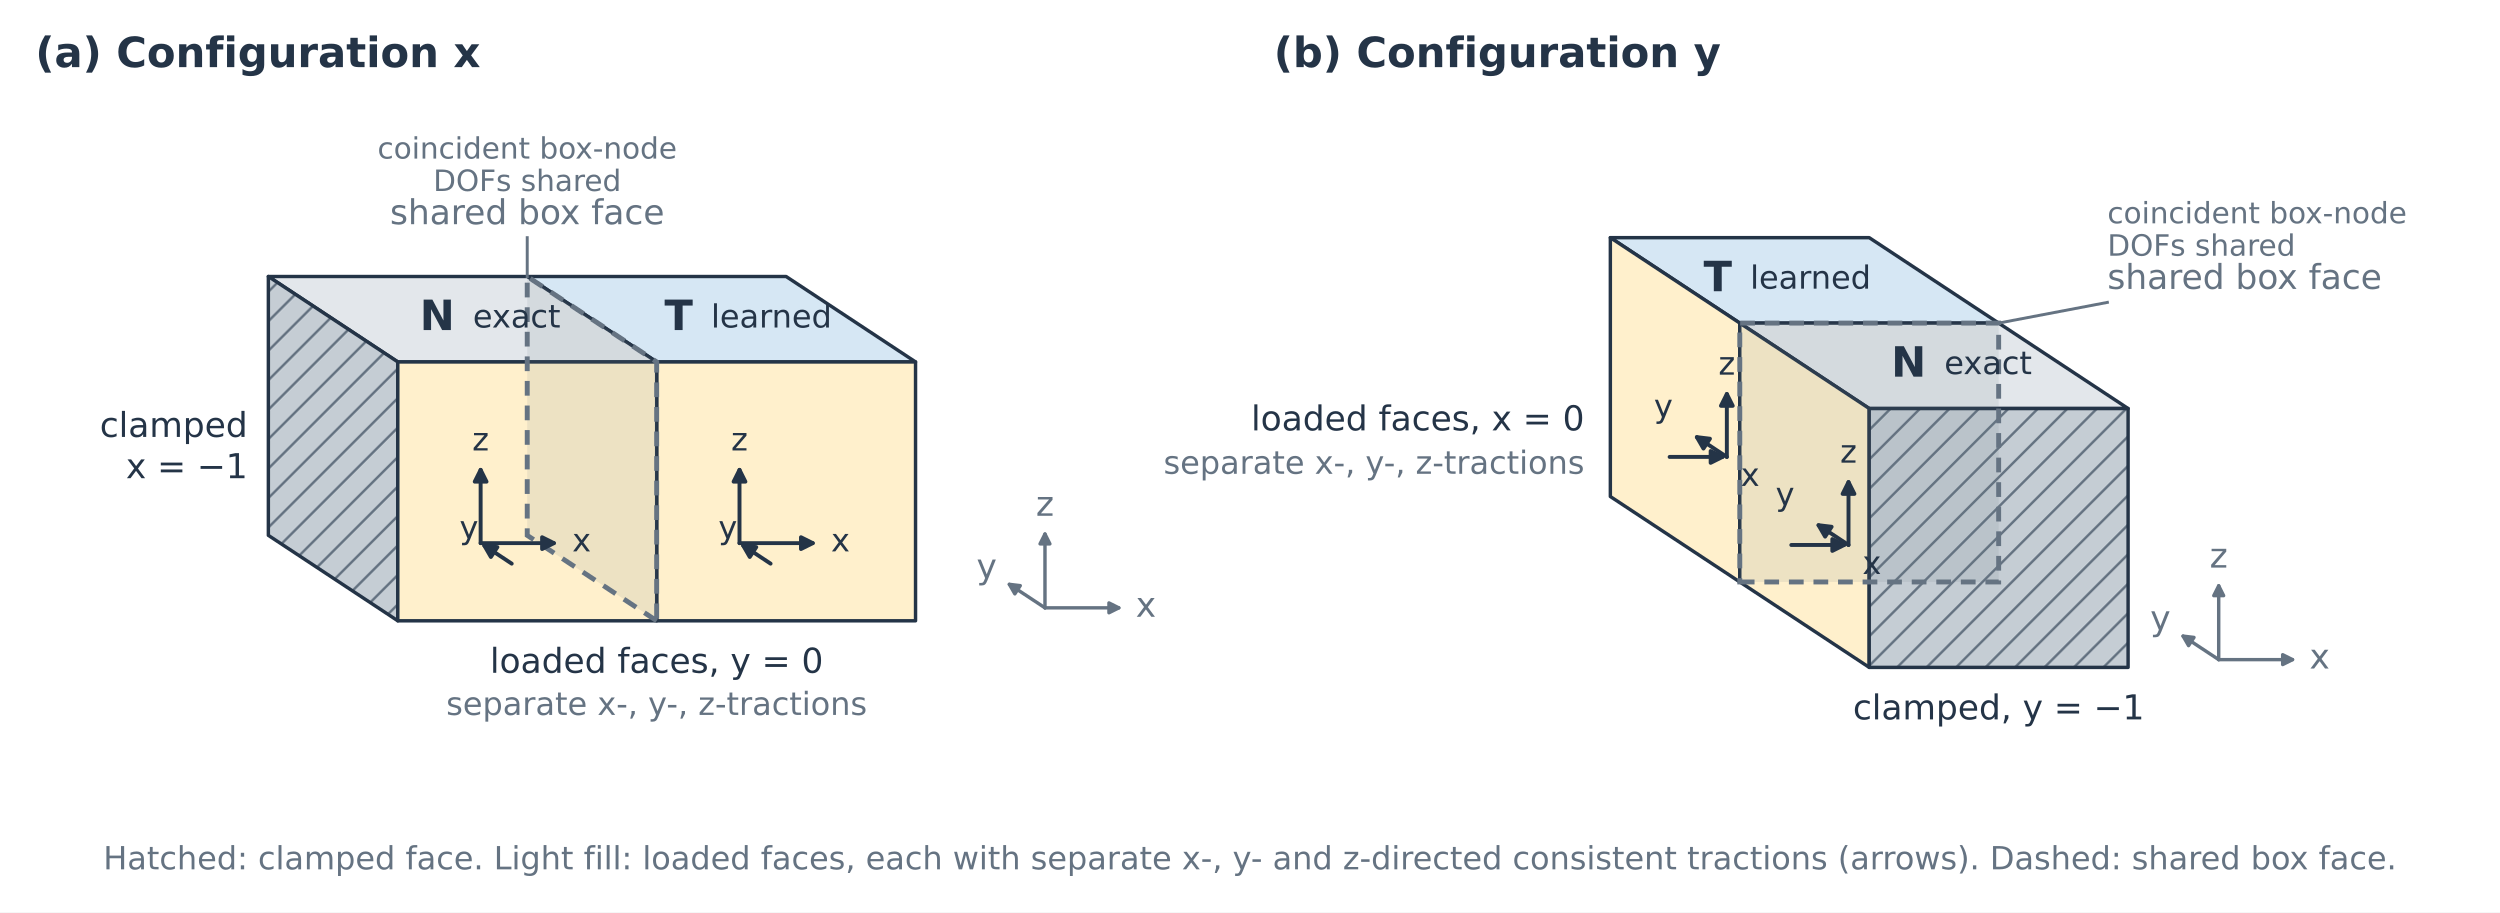
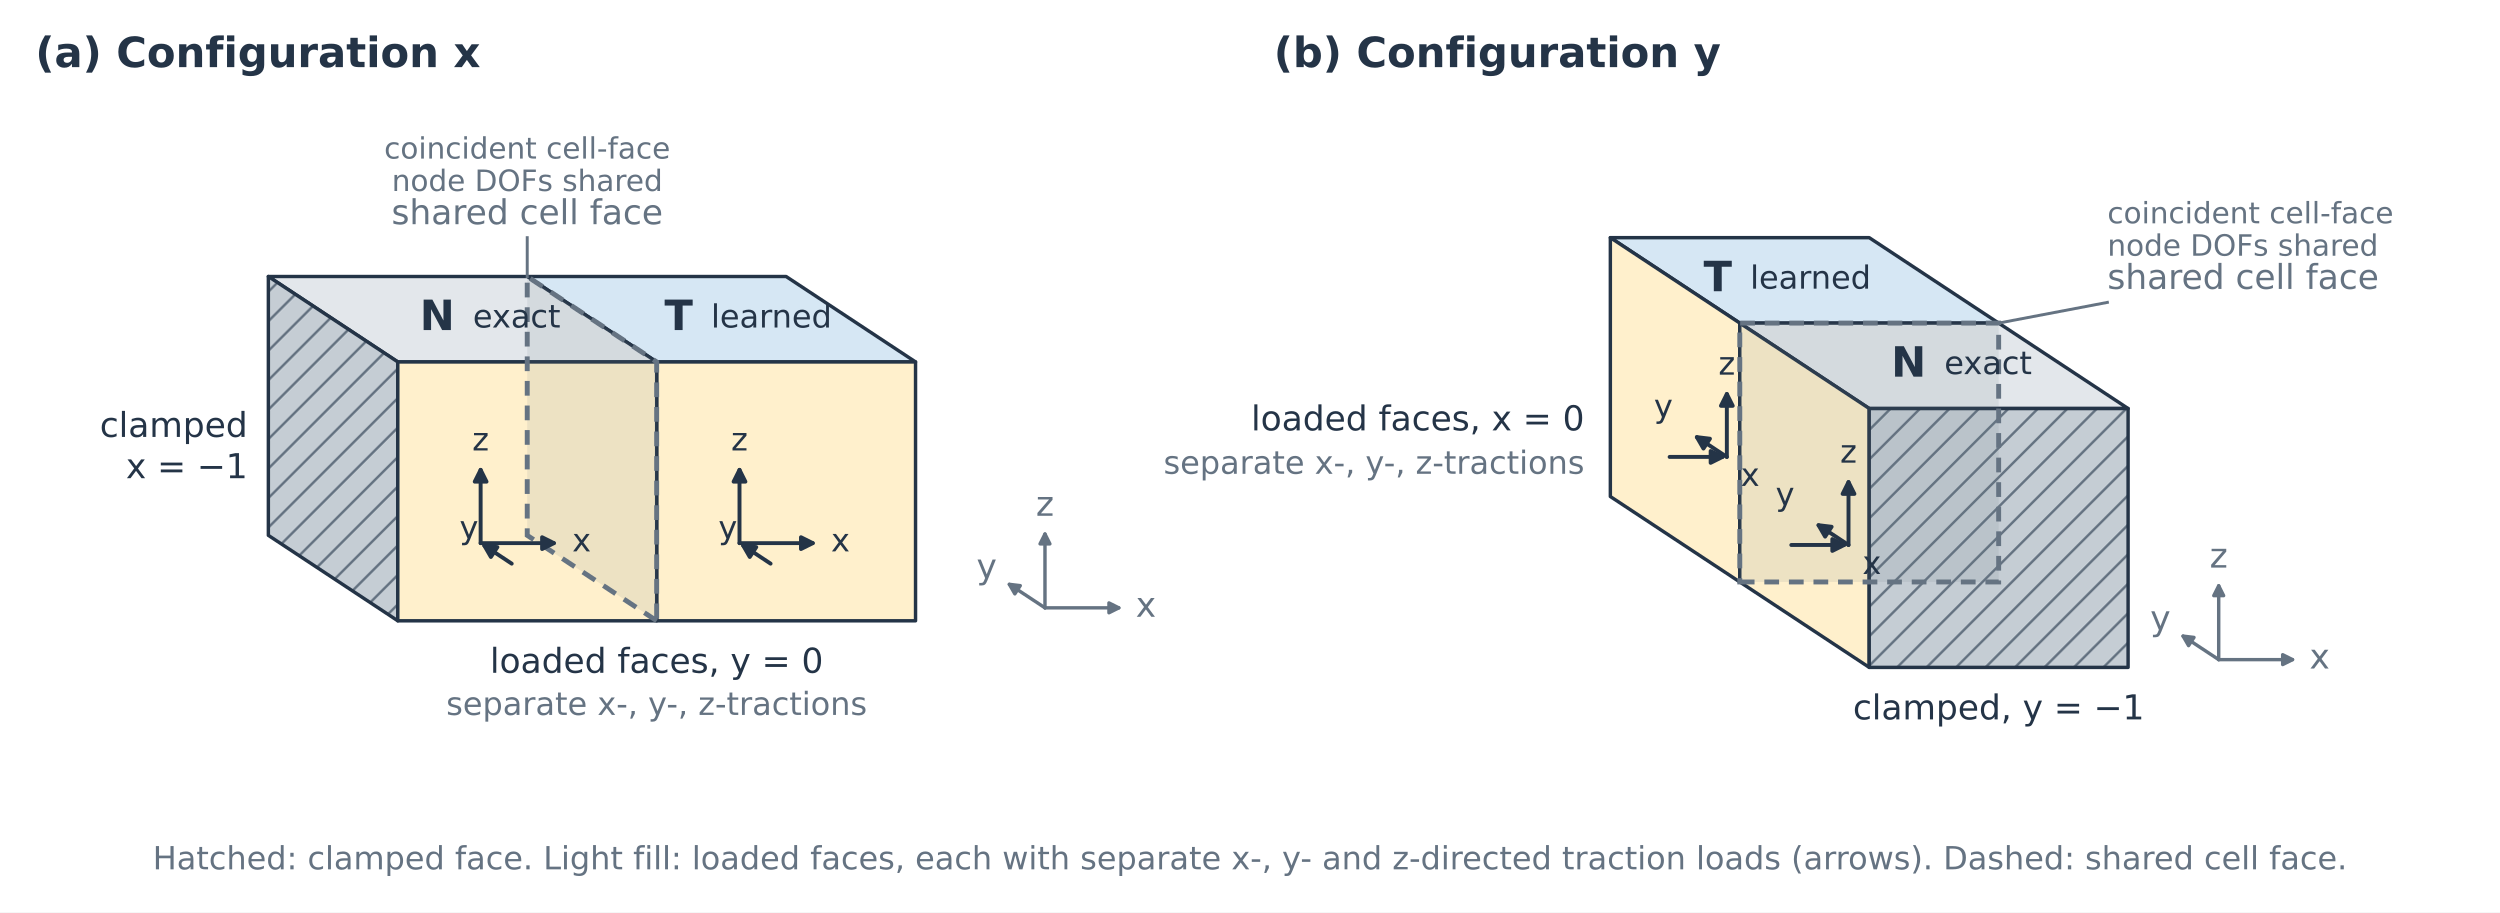
<svg xmlns="http://www.w3.org/2000/svg" width="508.876pt" height="185.715pt" viewBox="0 0 508.876 185.715" version="1.1">
  <defs>
    <style type="text/css">*{stroke-linejoin: round; stroke-linecap: butt}</style>
  </defs>
  <g id="figure_1">
    <g id="patch_1">
      <path d="M 0 185.715  L 508.876 185.715  L 508.876 0  L 0 0  z " style="fill: #ffffff" />
    </g>
    <g id="axes_1">
      <g id="patch_2">
-         <path d="M 133.664 73.669  L 186.358 73.669  L 160.011 56.281  L 107.318 56.281  z " clip-path="url(#p6f4df886b3)" style="fill: #d6e7f4; stroke: #243447; stroke-width: 0.7" />
+         <path d="M 133.664 73.669  L 186.358 73.669  L 160.011 56.281  L 107.318 56.281  z " clip-path="url(#p3c4a13510d)" style="fill: #d6e7f4; stroke: #243447; stroke-width: 0.7" />
      </g>
      <g id="patch_3">
-         <path d="M 133.664 126.363  L 186.358 126.363  L 186.358 73.669  L 133.664 73.669  z " clip-path="url(#p6f4df886b3)" style="fill: #fff0cc; stroke: #243447; stroke-width: 0.7" />
+         <path d="M 133.664 126.363  L 186.358 126.363  L 186.358 73.669  L 133.664 73.669  z " clip-path="url(#p3c4a13510d)" style="fill: #fff0cc; stroke: #243447; stroke-width: 0.7" />
      </g>
      <g id="patch_4">
-         <path d="M 80.971 73.669  L 133.664 73.669  L 107.318 56.281  L 54.624 56.281  z " clip-path="url(#p6f4df886b3)" style="fill: #e3e7eb; stroke: #243447; stroke-width: 0.7" />
+         <path d="M 80.971 73.669  L 133.664 73.669  L 107.318 56.281  L 54.624 56.281  z " clip-path="url(#p3c4a13510d)" style="fill: #e3e7eb; stroke: #243447; stroke-width: 0.7" />
      </g>
      <g id="patch_5">
-         <path d="M 80.971 126.363  L 54.624 108.974  L 54.624 56.281  L 80.971 73.669  z " clip-path="url(#p6f4df886b3)" style="fill: url(#h8a7aa06510)" />
+         <path d="M 80.971 126.363  L 54.624 108.974  L 54.624 56.281  L 80.971 73.669  z " clip-path="url(#p3c4a13510d)" style="fill: url(#hbf52950a91)" />
      </g>
      <g id="patch_6">
-         <path d="M 80.971 126.363  L 54.624 108.974  L 54.624 56.281  L 80.971 73.669  L 80.971 126.363  z " clip-path="url(#p6f4df886b3)" style="fill: none; stroke: #243447; stroke-width: 0.7" />
+         <path d="M 80.971 126.363  L 54.624 108.974  L 54.624 56.281  L 80.971 73.669  L 80.971 126.363  z " clip-path="url(#p3c4a13510d)" style="fill: none; stroke: #243447; stroke-width: 0.7" />
      </g>
      <g id="patch_7">
-         <path d="M 80.971 126.363  L 133.664 126.363  L 133.664 73.669  L 80.971 73.669  z " clip-path="url(#p6f4df886b3)" style="fill: #fff0cc; stroke: #243447; stroke-width: 0.7" />
+         <path d="M 80.971 126.363  L 133.664 126.363  L 133.664 73.669  L 80.971 73.669  z " clip-path="url(#p3c4a13510d)" style="fill: #fff0cc; stroke: #243447; stroke-width: 0.7" />
      </g>
      <g id="text_1">
        <text style="font-size: 7px; font-family: 'DejaVu Sans'; fill: #243447" transform="translate(20.31193 88.93975)">clamped</text>
        <text style="font-size: 7px; font-family: 'DejaVu Sans'; fill: #243447" transform="translate(25.63084 97.34112)">x = −1</text>
      </g>
      <g id="text_2">
        <text style="font-size: 7px; font-family: 'DejaVu Sans'; text-anchor: middle; fill: #243447" x="133.664" y="136.951" transform="rotate(-0 133.6643 136.9512)">loaded faces, y = 0</text>
      </g>
      <g id="text_3">
        <text style="font-size: 6.5px; font-family: 'DejaVu Sans'; text-anchor: middle; fill: #657382" x="133.664" y="145.529" transform="rotate(-0 133.6643 145.5292)">separate x-, y-, z-tractions</text>
      </g>
      <g id="text_4">
        <text style="font-weight: 700; font-size: 8.5px; font-family: 'DejaVu Sans'; text-anchor: start; fill: #243447" x="7.2" y="13.659" transform="rotate(-0 7.2 13.65867)">(a) Configuration x</text>
      </g>
      <g id="patch_8">
-         <path d="M 133.664 126.363  L 107.318 108.974  L 107.318 56.281  L 133.664 73.669  z " clip-path="url(#p6f4df886b3)" style="fill: #657382; opacity: 0.12" />
+         <path d="M 133.664 126.363  L 107.318 108.974  L 107.318 56.281  L 133.664 73.669  z " clip-path="url(#p3c4a13510d)" style="fill: #657382; opacity: 0.12" />
      </g>
      <g id="patch_9">
-         <path d="M 133.664 126.363  L 107.318 108.974  L 107.318 56.281  L 133.664 73.669  L 133.664 126.363  z " clip-path="url(#p6f4df886b3)" style="fill: none; stroke-dasharray: 3,2; stroke-dashoffset: 0; stroke: #657382; stroke-linejoin: miter" />
+         <path d="M 133.664 126.363  L 107.318 108.974  L 107.318 56.281  L 133.664 73.669  L 133.664 126.363  z " clip-path="url(#p3c4a13510d)" style="fill: none; stroke-dasharray: 3,2; stroke-dashoffset: 0; stroke: #657382; stroke-linejoin: miter" />
      </g>
      <g id="line2d_1">
-         <path d="M 107.318 56.281  L 107.318 48.377  " clip-path="url(#p6f4df886b3)" style="fill: none; stroke: #657382; stroke-width: 0.6; stroke-linecap: square" />
+         <path d="M 107.318 56.281  L 107.318 48.377  " clip-path="url(#p3c4a13510d)" style="fill: none; stroke: #657382; stroke-width: 0.6; stroke-linecap: square" />
      </g>
      <g id="patch_10">
        <path d="M 97.833 110.555  Q 105.737 110.555 112.746 110.555  " style="fill: none; stroke: #243447; stroke-width: 0.8; stroke-linecap: round" />
        <path d="M 110.346 109.355  L 112.746 110.555  L 110.346 111.755  z " style="fill: #243447; stroke: #243447; stroke-width: 0.8; stroke-linecap: round" />
      </g>
      <g id="patch_11">
        <path d="M 97.833 110.555  Q 97.833 102.651 97.833 95.641  " style="fill: none; stroke: #243447; stroke-width: 0.8; stroke-linecap: round" />
        <path d="M 96.633 98.041  L 97.833 95.641  L 99.033 98.041  z " style="fill: #243447; stroke: #243447; stroke-width: 0.8; stroke-linecap: round" />
      </g>
      <g id="patch_12">
        <path d="M 104.156 114.728  Q 100.994 112.642 98.579 111.048  " style="fill: none; stroke: #243447; stroke-width: 0.8; stroke-linecap: round" />
        <path d="M 99.921 113.371  L 98.579 111.048  L 101.243 111.368  z " style="fill: #243447; stroke: #243447; stroke-width: 0.8; stroke-linecap: round" />
      </g>
      <g id="patch_13">
        <path d="M 150.526 110.555  Q 158.43 110.555 165.44 110.555  " style="fill: none; stroke: #243447; stroke-width: 0.8; stroke-linecap: round" />
        <path d="M 163.04 109.355  L 165.44 110.555  L 163.04 111.755  z " style="fill: #243447; stroke: #243447; stroke-width: 0.8; stroke-linecap: round" />
      </g>
      <g id="patch_14">
        <path d="M 150.526 110.555  Q 150.526 102.651 150.526 95.641  " style="fill: none; stroke: #243447; stroke-width: 0.8; stroke-linecap: round" />
        <path d="M 149.326 98.041  L 150.526 95.641  L 151.726 98.041  z " style="fill: #243447; stroke: #243447; stroke-width: 0.8; stroke-linecap: round" />
      </g>
      <g id="patch_15">
        <path d="M 156.849 114.728  Q 153.688 112.642 151.273 111.048  " style="fill: none; stroke: #243447; stroke-width: 0.8; stroke-linecap: round" />
        <path d="M 152.615 113.371  L 151.273 111.048  L 153.937 111.368  z " style="fill: #243447; stroke: #243447; stroke-width: 0.8; stroke-linecap: round" />
      </g>
      <g id="patch_16">
        <path d="M 212.705 123.728  Q 220.609 123.728 227.73 123.728  " style="fill: none; stroke: #657382; stroke-width: 0.7; stroke-linecap: round" />
        <path d="M 225.73 122.728  L 227.73 123.728  L 225.73 124.728  z " style="fill: #657382; stroke: #657382; stroke-width: 0.7; stroke-linecap: round" />
      </g>
      <g id="patch_17">
        <path d="M 212.705 123.728  Q 208.753 121.12 205.454 118.943  " style="fill: none; stroke: #657382; stroke-width: 0.7; stroke-linecap: round" />
        <path d="M 206.572 120.879  L 205.454 118.943  L 207.674 119.21  z " style="fill: #657382; stroke: #657382; stroke-width: 0.7; stroke-linecap: round" />
      </g>
      <g id="patch_18">
        <path d="M 212.705 123.728  Q 212.705 115.824 212.705 108.703  " style="fill: none; stroke: #657382; stroke-width: 0.7; stroke-linecap: round" />
        <path d="M 211.705 110.703  L 212.705 108.703  L 213.705 110.703  z " style="fill: #657382; stroke: #657382; stroke-width: 0.7; stroke-linecap: round" />
      </g>
      <g id="text_5">
        <text style="font-size: 6.5px; font-family: 'DejaVu Sans'; text-anchor: middle; fill: #243447" x="118.383" y="112.243" transform="rotate(-0 118.3832 112.2434)">x</text>
      </g>
      <g id="text_6">
        <text style="font-size: 6.5px; font-family: 'DejaVu Sans'; text-anchor: middle; fill: #243447" x="97.833" y="91.693" transform="rotate(-0 97.83278 91.69294)">z</text>
      </g>
      <g id="text_7">
        <text style="font-size: 6.5px; font-family: 'DejaVu Sans'; text-anchor: middle; fill: #243447" x="95.456" y="109.631" transform="rotate(-0 95.45552 109.6311)">y</text>
      </g>
      <g id="text_8">
        <text style="font-size: 6.5px; font-family: 'DejaVu Sans'; text-anchor: middle; fill: #243447" x="171.077" y="112.243" transform="rotate(-0 171.0767 112.2434)">x</text>
      </g>
      <g id="text_9">
        <text style="font-size: 6.5px; font-family: 'DejaVu Sans'; text-anchor: middle; fill: #243447" x="150.526" y="91.693" transform="rotate(-0 150.5263 91.69294)">z</text>
      </g>
      <g id="text_10">
        <text style="font-size: 6.5px; font-family: 'DejaVu Sans'; text-anchor: middle; fill: #243447" x="148.149" y="109.631" transform="rotate(-0 148.149 109.6311)">y</text>
      </g>
      <g id="text_11">
        <text style="font-size: 7px; font-family: 'DejaVu Sans'; text-anchor: middle; fill: #657382" x="233.255" y="125.547" transform="rotate(-0 233.255 125.5466)">x</text>
      </g>
      <g id="text_12">
        <text style="font-size: 7px; font-family: 'DejaVu Sans'; text-anchor: middle; fill: #657382" x="200.842" y="117.718" transform="rotate(-0 200.8425 117.7177)">y</text>
      </g>
      <g id="text_13">
        <text style="font-size: 7px; font-family: 'DejaVu Sans'; text-anchor: middle; fill: #657382" x="212.705" y="104.996" transform="rotate(-0 212.7046 104.9962)">z</text>
      </g>
      <g id="text_14">
        <text style="font-weight: 700; font-size: 8.5px; font-family: 'DejaVu Sans'; text-anchor: end; fill: #243447" x="92.563" y="67.183" transform="rotate(-0 92.56343 67.18307)">N</text>
      </g>
      <g id="text_15">
        <text style="font-size: 6.5px; font-family: 'DejaVu Sans'; text-anchor: start; fill: #243447" x="96.252" y="66.664" transform="rotate(-0 96.25198 66.66354)">exact</text>
      </g>
      <g id="text_16">
        <text style="font-weight: 700; font-size: 8.5px; font-family: 'DejaVu Sans'; text-anchor: end; fill: #243447" x="141.041" y="67.183" transform="rotate(-0 141.0414 67.18307)">T</text>
      </g>
      <g id="text_17">
        <text style="font-size: 6.5px; font-family: 'DejaVu Sans'; text-anchor: start; fill: #243447" x="144.73" y="66.664" transform="rotate(-0 144.73 66.66379)">learned</text>
      </g>
      <g id="text_18">
-         <text style="font-size: 7px; font-family: 'DejaVu Sans'; text-anchor: middle; fill: #657382" x="107.318" y="45.641" transform="rotate(-0 107.3176 45.64111)">shared box face</text>
+         <text style="font-size: 7px; font-family: 'DejaVu Sans'; text-anchor: middle; fill: #657382" x="107.318" y="45.641" transform="rotate(-0 107.3176 45.64111)">shared cell face</text>
      </g>
      <g id="text_19">
-         <text style="font-size: 6px; font-family: 'DejaVu Sans'; fill: #657382" transform="translate(76.84042 32.28254)">coincident box-node</text>
-         <text style="font-size: 6px; font-family: 'DejaVu Sans'; fill: #657382" transform="translate(88.18417 38.88254)">DOFs shared</text>
+         <text style="font-size: 6px; font-family: 'DejaVu Sans'; fill: #657382" transform="translate(78.19886 32.28254)">coincident cell-face</text>
+         <text style="font-size: 6px; font-family: 'DejaVu Sans'; fill: #657382" transform="translate(79.74339 38.88254)">node DOFs shared</text>
      </g>
    </g>
    <g id="axes_2">
      <g id="patch_19">
-         <path d="M 354.134 65.765  L 406.827 65.765  L 380.481 48.377  L 327.787 48.377  z " clip-path="url(#pe233e48080)" style="fill: #d6e7f4; stroke: #243447; stroke-width: 0.7" />
+         <path d="M 354.134 65.765  L 406.827 65.765  L 380.481 48.377  L 327.787 48.377  z " clip-path="url(#pac441eb4f4)" style="fill: #d6e7f4; stroke: #243447; stroke-width: 0.7" />
      </g>
      <g id="patch_20">
-         <path d="M 354.134 118.459  L 327.787 101.07  L 327.787 48.377  L 354.134 65.765  z " clip-path="url(#pe233e48080)" style="fill: #fff0cc; stroke: #243447; stroke-width: 0.7" />
+         <path d="M 354.134 118.459  L 327.787 101.07  L 327.787 48.377  L 354.134 65.765  z " clip-path="url(#pac441eb4f4)" style="fill: #fff0cc; stroke: #243447; stroke-width: 0.7" />
      </g>
      <g id="patch_21">
-         <path d="M 380.481 83.154  L 433.174 83.154  L 406.827 65.765  L 354.134 65.765  z " clip-path="url(#pe233e48080)" style="fill: #e3e7eb; stroke: #243447; stroke-width: 0.7" />
+         <path d="M 380.481 83.154  L 433.174 83.154  L 406.827 65.765  L 354.134 65.765  z " clip-path="url(#pac441eb4f4)" style="fill: #e3e7eb; stroke: #243447; stroke-width: 0.7" />
      </g>
      <g id="patch_22">
-         <path d="M 380.481 135.848  L 354.134 118.459  L 354.134 65.765  L 380.481 83.154  z " clip-path="url(#pe233e48080)" style="fill: #fff0cc; stroke: #243447; stroke-width: 0.7" />
+         <path d="M 380.481 135.848  L 354.134 118.459  L 354.134 65.765  L 380.481 83.154  z " clip-path="url(#pac441eb4f4)" style="fill: #fff0cc; stroke: #243447; stroke-width: 0.7" />
      </g>
      <g id="patch_23">
-         <path d="M 380.481 135.848  L 433.174 135.848  L 433.174 83.154  L 380.481 83.154  z " clip-path="url(#pe233e48080)" style="fill: url(#h8a7aa06510)" />
+         <path d="M 380.481 135.848  L 433.174 135.848  L 433.174 83.154  L 380.481 83.154  z " clip-path="url(#pac441eb4f4)" style="fill: url(#hbf52950a91)" />
      </g>
      <g id="patch_24">
-         <path d="M 380.481 135.848  L 433.174 135.848  L 433.174 83.154  L 380.481 83.154  L 380.481 135.848  z " clip-path="url(#pe233e48080)" style="fill: none; stroke: #243447; stroke-width: 0.7" />
+         <path d="M 380.481 135.848  L 433.174 135.848  L 433.174 83.154  L 380.481 83.154  L 380.481 135.848  z " clip-path="url(#pac441eb4f4)" style="fill: none; stroke: #243447; stroke-width: 0.7" />
      </g>
      <g id="text_20">
        <text style="font-size: 7px; font-family: 'DejaVu Sans'; text-anchor: middle; fill: #243447" x="406.827" y="146.436" transform="rotate(-0 406.8273 146.436)">clamped, y = −1</text>
      </g>
      <g id="text_21">
        <text style="font-size: 7px; font-family: 'DejaVu Sans'; text-anchor: end; fill: #243447" x="322.518" y="87.608" transform="rotate(-0 322.5178 87.60762)">loaded faces, x = 0</text>
      </g>
      <g id="text_22">
        <text style="font-size: 6.5px; font-family: 'DejaVu Sans'; text-anchor: end; fill: #657382" x="322.518" y="96.436" transform="rotate(-0 322.5178 96.43561)">separate x-, y-, z-tractions</text>
      </g>
      <g id="text_23">
        <text style="font-weight: 700; font-size: 8.5px; font-family: 'DejaVu Sans'; text-anchor: start; fill: #243447" x="259.286" y="13.659" transform="rotate(-0 259.2856 13.65867)">(b) Configuration y</text>
      </g>
      <g id="patch_25">
-         <path d="M 354.134 118.459  L 406.827 118.459  L 406.827 65.765  L 354.134 65.765  z " clip-path="url(#pe233e48080)" style="fill: #657382; opacity: 0.12" />
+         <path d="M 354.134 118.459  L 406.827 118.459  L 406.827 65.765  L 354.134 65.765  z " clip-path="url(#pac441eb4f4)" style="fill: #657382; opacity: 0.12" />
      </g>
      <g id="patch_26">
-         <path d="M 354.134 118.459  L 406.827 118.459  L 406.827 65.765  L 354.134 65.765  L 354.134 118.459  z " clip-path="url(#pe233e48080)" style="fill: none; stroke-dasharray: 3,2; stroke-dashoffset: 0; stroke: #657382; stroke-linejoin: miter" />
+         <path d="M 354.134 118.459  L 406.827 118.459  L 406.827 65.765  L 354.134 65.765  L 354.134 118.459  z " clip-path="url(#pac441eb4f4)" style="fill: none; stroke-dasharray: 3,2; stroke-dashoffset: 0; stroke: #657382; stroke-linejoin: miter" />
      </g>
      <g id="line2d_2">
-         <path d="M 406.827 65.765  L 428.959 61.55  " clip-path="url(#pe233e48080)" style="fill: none; stroke: #657382; stroke-width: 0.6; stroke-linecap: square" />
+         <path d="M 406.827 65.765  L 428.959 61.55  " clip-path="url(#pac441eb4f4)" style="fill: none; stroke: #657382; stroke-width: 0.6; stroke-linecap: square" />
      </g>
      <g id="patch_27">
        <path d="M 364.62 110.934  Q 370.442 110.934 375.371 110.934  " style="fill: none; stroke: #243447; stroke-width: 0.8; stroke-linecap: round" />
        <path d="M 372.971 109.734  L 375.371 110.934  L 372.971 112.134  z " style="fill: #243447; stroke: #243447; stroke-width: 0.8; stroke-linecap: round" />
      </g>
      <g id="patch_28">
        <path d="M 376.265 110.934  Q 372.84 108.674 370.161 106.906  " style="fill: none; stroke: #243447; stroke-width: 0.8; stroke-linecap: round" />
        <path d="M 371.504 109.229  L 370.161 106.906  L 372.826 107.226  z " style="fill: #243447; stroke: #243447; stroke-width: 0.8; stroke-linecap: round" />
      </g>
      <g id="patch_29">
        <path d="M 376.265 110.934  Q 376.265 104.084 376.265 98.128  " style="fill: none; stroke: #243447; stroke-width: 0.8; stroke-linecap: round" />
        <path d="M 375.065 100.528  L 376.265 98.128  L 377.465 100.528  z " style="fill: #243447; stroke: #243447; stroke-width: 0.8; stroke-linecap: round" />
      </g>
      <g id="patch_30">
        <path d="M 339.854 93.008  Q 345.677 93.008 350.605 93.008  " style="fill: none; stroke: #243447; stroke-width: 0.8; stroke-linecap: round" />
        <path d="M 348.205 91.808  L 350.605 93.008  L 348.205 94.208  z " style="fill: #243447; stroke: #243447; stroke-width: 0.8; stroke-linecap: round" />
      </g>
      <g id="patch_31">
        <path d="M 351.499 93.008  Q 348.074 90.747 345.396 88.98  " style="fill: none; stroke: #243447; stroke-width: 0.8; stroke-linecap: round" />
        <path d="M 346.738 91.303  L 345.396 88.98  L 348.06 89.3  z " style="fill: #243447; stroke: #243447; stroke-width: 0.8; stroke-linecap: round" />
      </g>
      <g id="patch_32">
        <path d="M 351.499 93.008  Q 351.499 86.158 351.499 80.202  " style="fill: none; stroke: #243447; stroke-width: 0.8; stroke-linecap: round" />
        <path d="M 350.299 82.602  L 351.499 80.202  L 352.699 82.602  z " style="fill: #243447; stroke: #243447; stroke-width: 0.8; stroke-linecap: round" />
      </g>
      <g id="patch_33">
        <path d="M 451.617 134.267  Q 459.521 134.267 466.642 134.267  " style="fill: none; stroke: #657382; stroke-width: 0.7; stroke-linecap: round" />
        <path d="M 464.642 133.267  L 466.642 134.267  L 464.642 135.267  z " style="fill: #657382; stroke: #657382; stroke-width: 0.7; stroke-linecap: round" />
      </g>
      <g id="patch_34">
        <path d="M 451.617 134.267  Q 447.665 131.659 444.366 129.481  " style="fill: none; stroke: #657382; stroke-width: 0.7; stroke-linecap: round" />
        <path d="M 445.484 131.418  L 444.366 129.481  L 446.586 129.749  z " style="fill: #657382; stroke: #657382; stroke-width: 0.7; stroke-linecap: round" />
      </g>
      <g id="patch_35">
        <path d="M 451.617 134.267  Q 451.617 126.363 451.617 119.242  " style="fill: none; stroke: #657382; stroke-width: 0.7; stroke-linecap: round" />
        <path d="M 450.617 121.242  L 451.617 119.242  L 452.617 121.242  z " style="fill: #657382; stroke: #657382; stroke-width: 0.7; stroke-linecap: round" />
      </g>
      <g id="text_24">
        <text style="font-size: 6.5px; font-family: 'DejaVu Sans'; text-anchor: middle; fill: #243447" x="381.008" y="116.838" transform="rotate(-0 381.0075 116.8383)">x</text>
      </g>
      <g id="text_25">
        <text style="font-size: 6.5px; font-family: 'DejaVu Sans'; text-anchor: middle; fill: #243447" x="363.349" y="102.855" transform="rotate(-0 363.3492 102.8547)">y</text>
      </g>
      <g id="text_26">
        <text style="font-size: 6.5px; font-family: 'DejaVu Sans'; text-anchor: middle; fill: #243447" x="376.265" y="94.18" transform="rotate(-0 376.2651 94.18007)">z</text>
      </g>
      <g id="text_27">
        <text style="font-size: 6.5px; font-family: 'DejaVu Sans'; text-anchor: middle; fill: #243447" x="356.242" y="98.912" transform="rotate(-0 356.2416 98.91195)">x</text>
      </g>
      <g id="text_28">
        <text style="font-size: 6.5px; font-family: 'DejaVu Sans'; text-anchor: middle; fill: #243447" x="338.583" y="84.928" transform="rotate(-0 338.5832 84.92837)">y</text>
      </g>
      <g id="text_29">
        <text style="font-size: 6.5px; font-family: 'DejaVu Sans'; text-anchor: middle; fill: #243447" x="351.499" y="76.254" transform="rotate(-0 351.4992 76.25375)">z</text>
      </g>
      <g id="text_30">
        <text style="font-size: 7px; font-family: 'DejaVu Sans'; text-anchor: middle; fill: #657382" x="472.167" y="136.085" transform="rotate(-0 472.1672 136.0853)">x</text>
      </g>
      <g id="text_31">
        <text style="font-size: 7px; font-family: 'DejaVu Sans'; text-anchor: middle; fill: #657382" x="439.755" y="128.256" transform="rotate(-0 439.7547 128.2564)">y</text>
      </g>
      <g id="text_32">
        <text style="font-size: 7px; font-family: 'DejaVu Sans'; text-anchor: middle; fill: #657382" x="451.617" y="115.535" transform="rotate(-0 451.6168 115.5349)">z</text>
      </g>
      <g id="text_33">
        <text style="font-weight: 700; font-size: 8.5px; font-family: 'DejaVu Sans'; text-anchor: end; fill: #243447" x="392.073" y="76.668" transform="rotate(-0 392.0732 76.6679)">N</text>
      </g>
      <g id="text_34">
        <text style="font-size: 6.5px; font-family: 'DejaVu Sans'; text-anchor: start; fill: #243447" x="395.762" y="76.148" transform="rotate(-0 395.7617 76.14836)">exact</text>
      </g>
      <g id="text_35">
        <text style="font-weight: 700; font-size: 8.5px; font-family: 'DejaVu Sans'; text-anchor: end; fill: #243447" x="352.553" y="59.279" transform="rotate(-0 352.553 59.27905)">T</text>
      </g>
      <g id="text_36">
        <text style="font-size: 6.5px; font-family: 'DejaVu Sans'; text-anchor: start; fill: #243447" x="356.242" y="58.76" transform="rotate(-0 356.2416 58.75977)">learned</text>
      </g>
      <g id="text_37">
-         <text style="font-size: 7px; font-family: 'DejaVu Sans'; text-anchor: start; fill: #657382" x="428.959" y="58.814" transform="rotate(-0 428.9586 58.81448)">shared box face</text>
+         <text style="font-size: 7px; font-family: 'DejaVu Sans'; text-anchor: start; fill: #657382" x="428.959" y="58.814" transform="rotate(-0 428.9586 58.81448)">shared cell face</text>
      </g>
      <g id="text_38">
-         <text style="font-size: 6px; font-family: 'DejaVu Sans'; fill: #657382" transform="translate(428.9586 45.45591)">coincident box-node</text>
-         <text style="font-size: 6px; font-family: 'DejaVu Sans'; fill: #657382" transform="translate(428.9586 52.05591)">DOFs shared</text>
+         <text style="font-size: 6px; font-family: 'DejaVu Sans'; fill: #657382" transform="translate(428.9586 45.45591)">coincident cell-face</text>
+         <text style="font-size: 6px; font-family: 'DejaVu Sans'; fill: #657382" transform="translate(428.9586 52.05591)">node DOFs shared</text>
      </g>
    </g>
    <g id="text_39">
-       <text style="font-size: 6.5px; font-family: 'DejaVu Sans'; text-anchor: middle; fill: #657382" x="254.438" y="176.954" transform="rotate(-0 254.4378 176.9538)">Hatched: clamped face. Light fill: loaded faces, each with separate x-, y- and z-directed consistent tractions (arrows). Dashed: shared box face.</text>
+       <text style="font-size: 6.5px; font-family: 'DejaVu Sans'; text-anchor: middle; fill: #657382" x="254.438" y="176.954" transform="rotate(-0 254.4378 176.9538)">Hatched: clamped face. Light fill: loaded faces, each with separate x-, y- and z-directed traction loads (arrows). Dashed: shared cell face.</text>
    </g>
  </g>
  <defs>
-     <clipPath id="p6f4df886b3">
+     <clipPath id="p3c4a13510d">
      <rect x="7.2" y="19.659" width="242.39" height="134.368" />
    </clipPath>
-     <clipPath id="pe233e48080">
+     <clipPath id="pac441eb4f4">
      <rect x="259.286" y="19.659" width="242.39" height="134.368" />
    </clipPath>
  </defs>
  <defs>
-     <pattern id="h8a7aa06510" patternUnits="userSpaceOnUse" x="0" y="0" width="72" height="72">
+     <pattern id="hbf52950a91" patternUnits="userSpaceOnUse" x="0" y="0" width="72" height="72">
      <rect x="0" y="0" width="73" height="73" fill="#c5cdd4" />
      <path d="M -36 36  L 36 -36  M -33 39  L 39 -33  M -30 42  L 42 -30  M -27 45  L 45 -27  M -24 48  L 48 -24  M -21 51  L 51 -21  M -18 54  L 54 -18  M -15 57  L 57 -15  M -12 60  L 60 -12  M -9 63  L 63 -9  M -6 66  L 66 -6  M -3 69  L 69 -3  M 0 72  L 72 0  M 3 75  L 75 3  M 6 78  L 78 6  M 9 81  L 81 9  M 12 84  L 84 12  M 15 87  L 87 15  M 18 90  L 90 18  M 21 93  L 93 21  M 24 96  L 96 24  M 27 99  L 99 27  M 30 102  L 102 30  M 33 105  L 105 33  M 36 108  L 108 36  " style="fill: #657382; stroke: #657382; stroke-width: 0.5; stroke-linecap: butt; stroke-linejoin: miter" />
    </pattern>
  </defs>
</svg>
